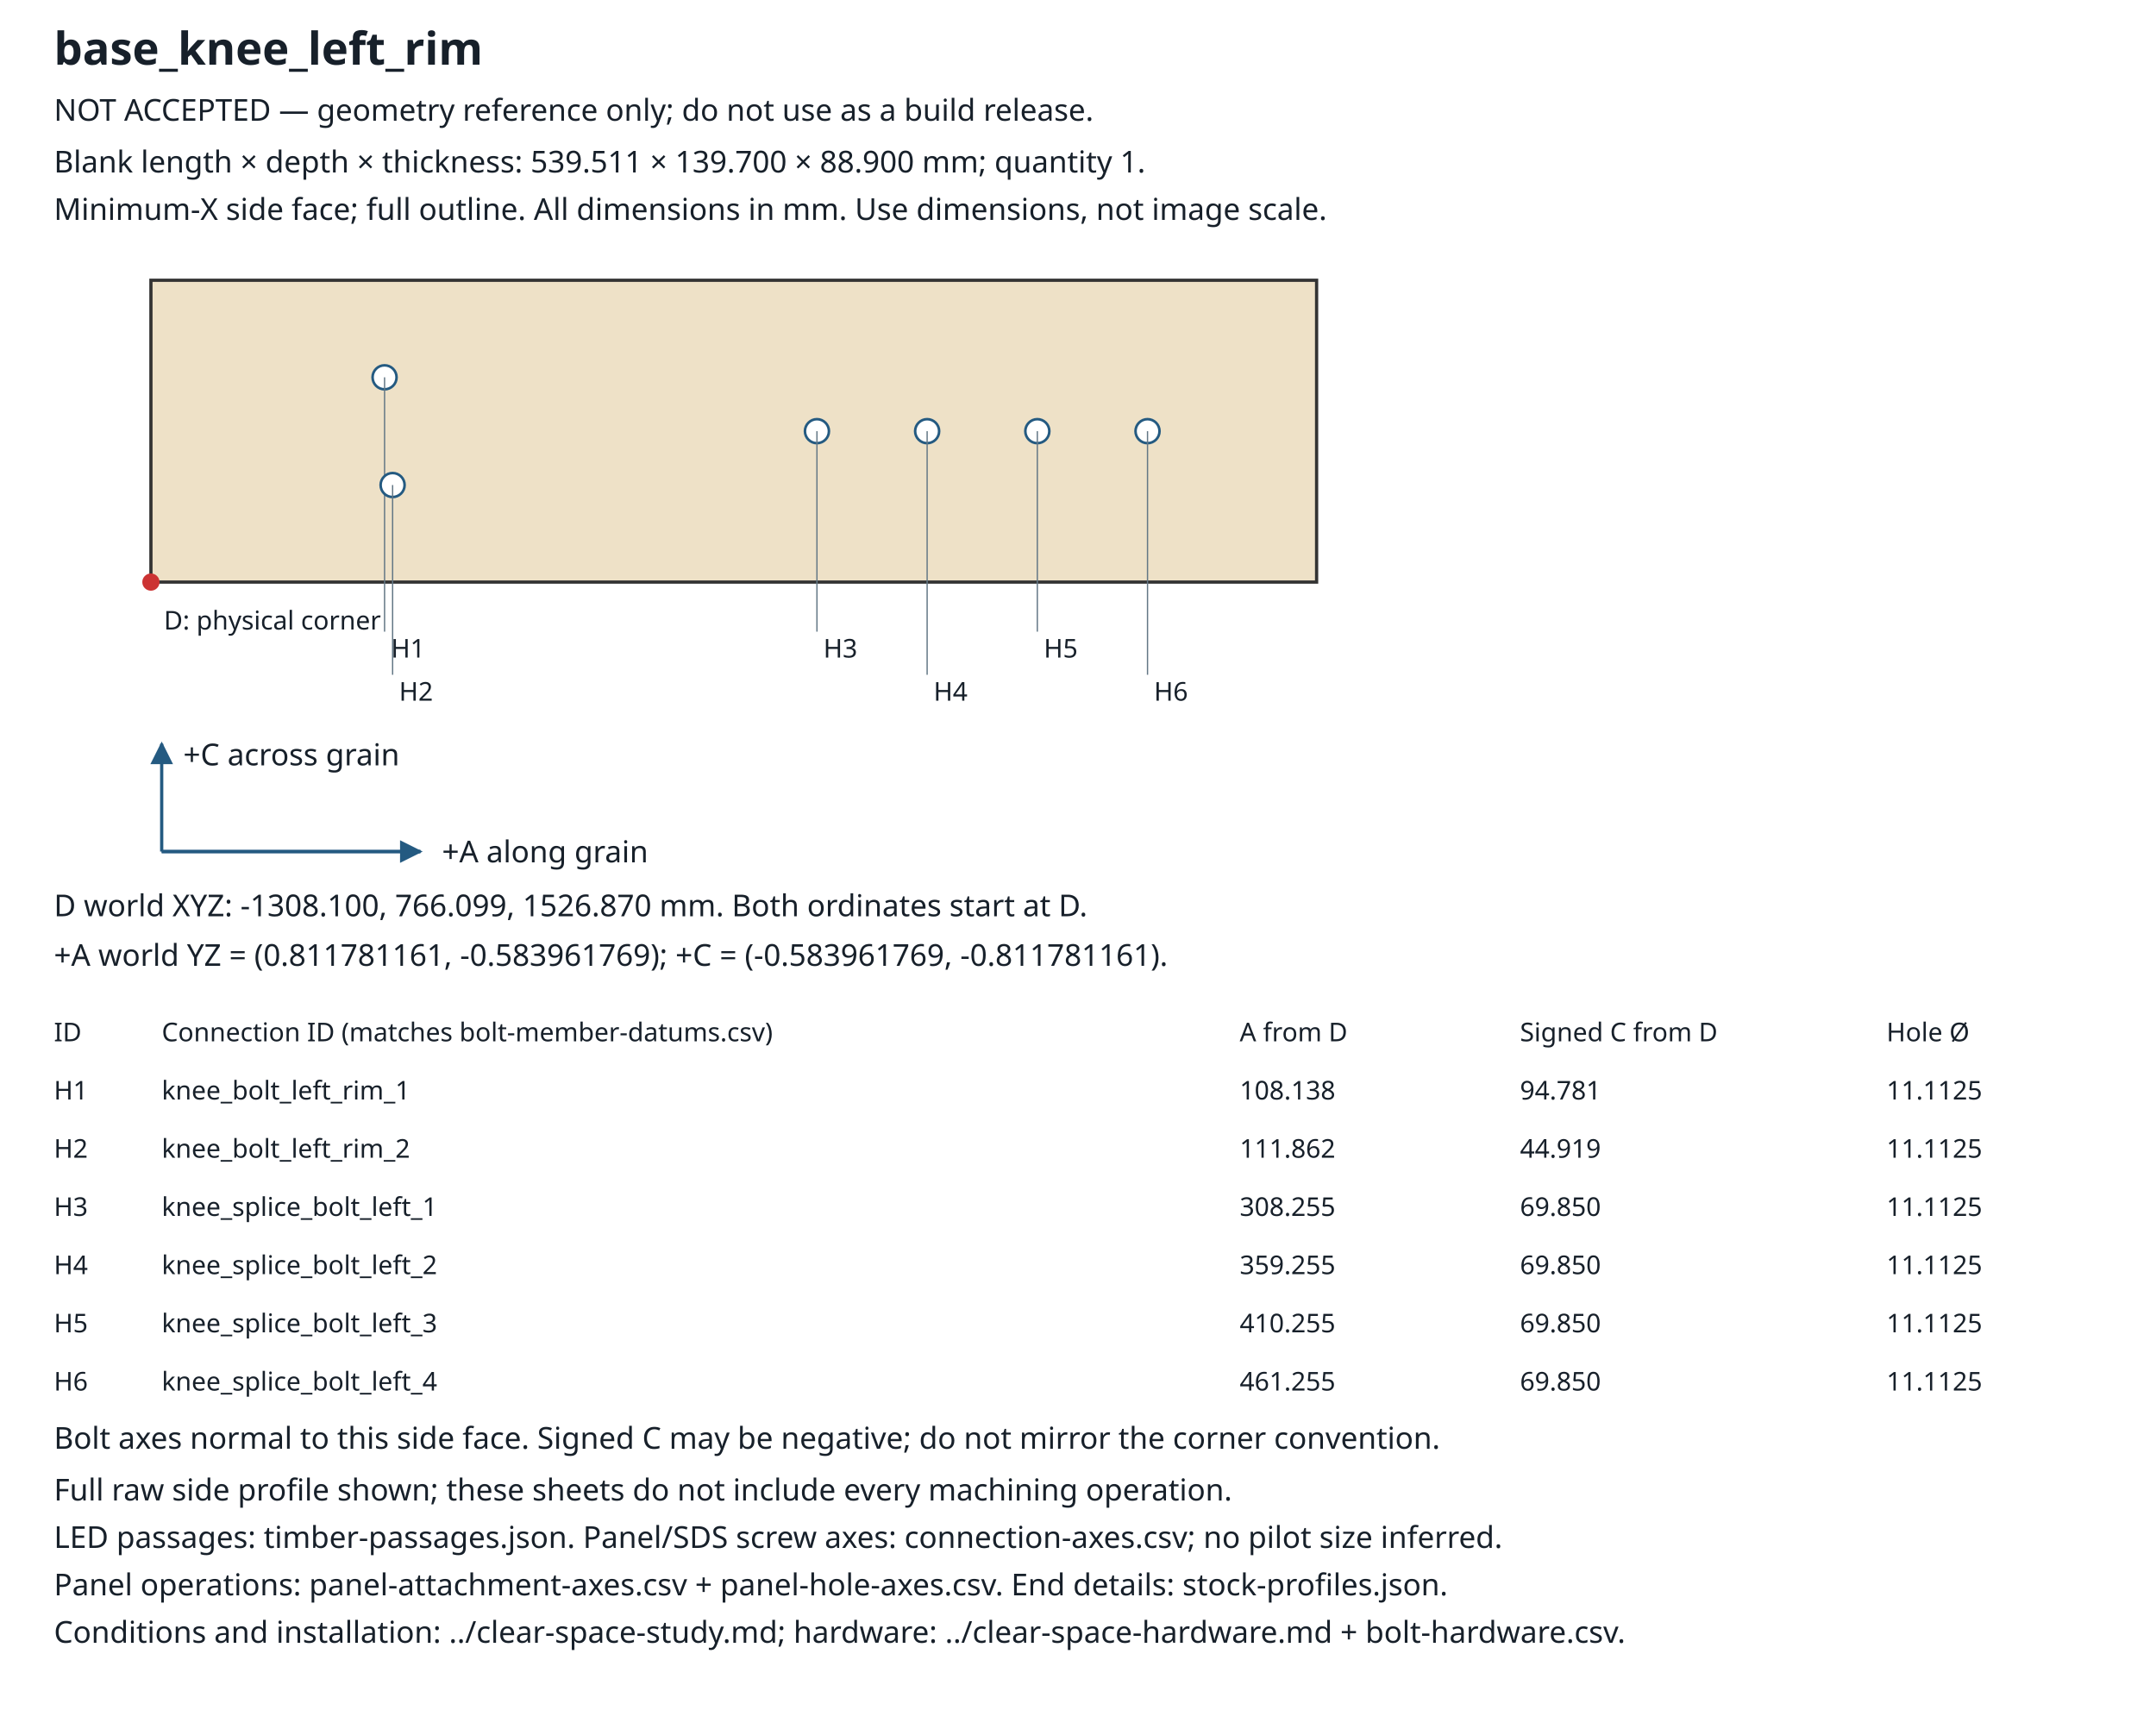
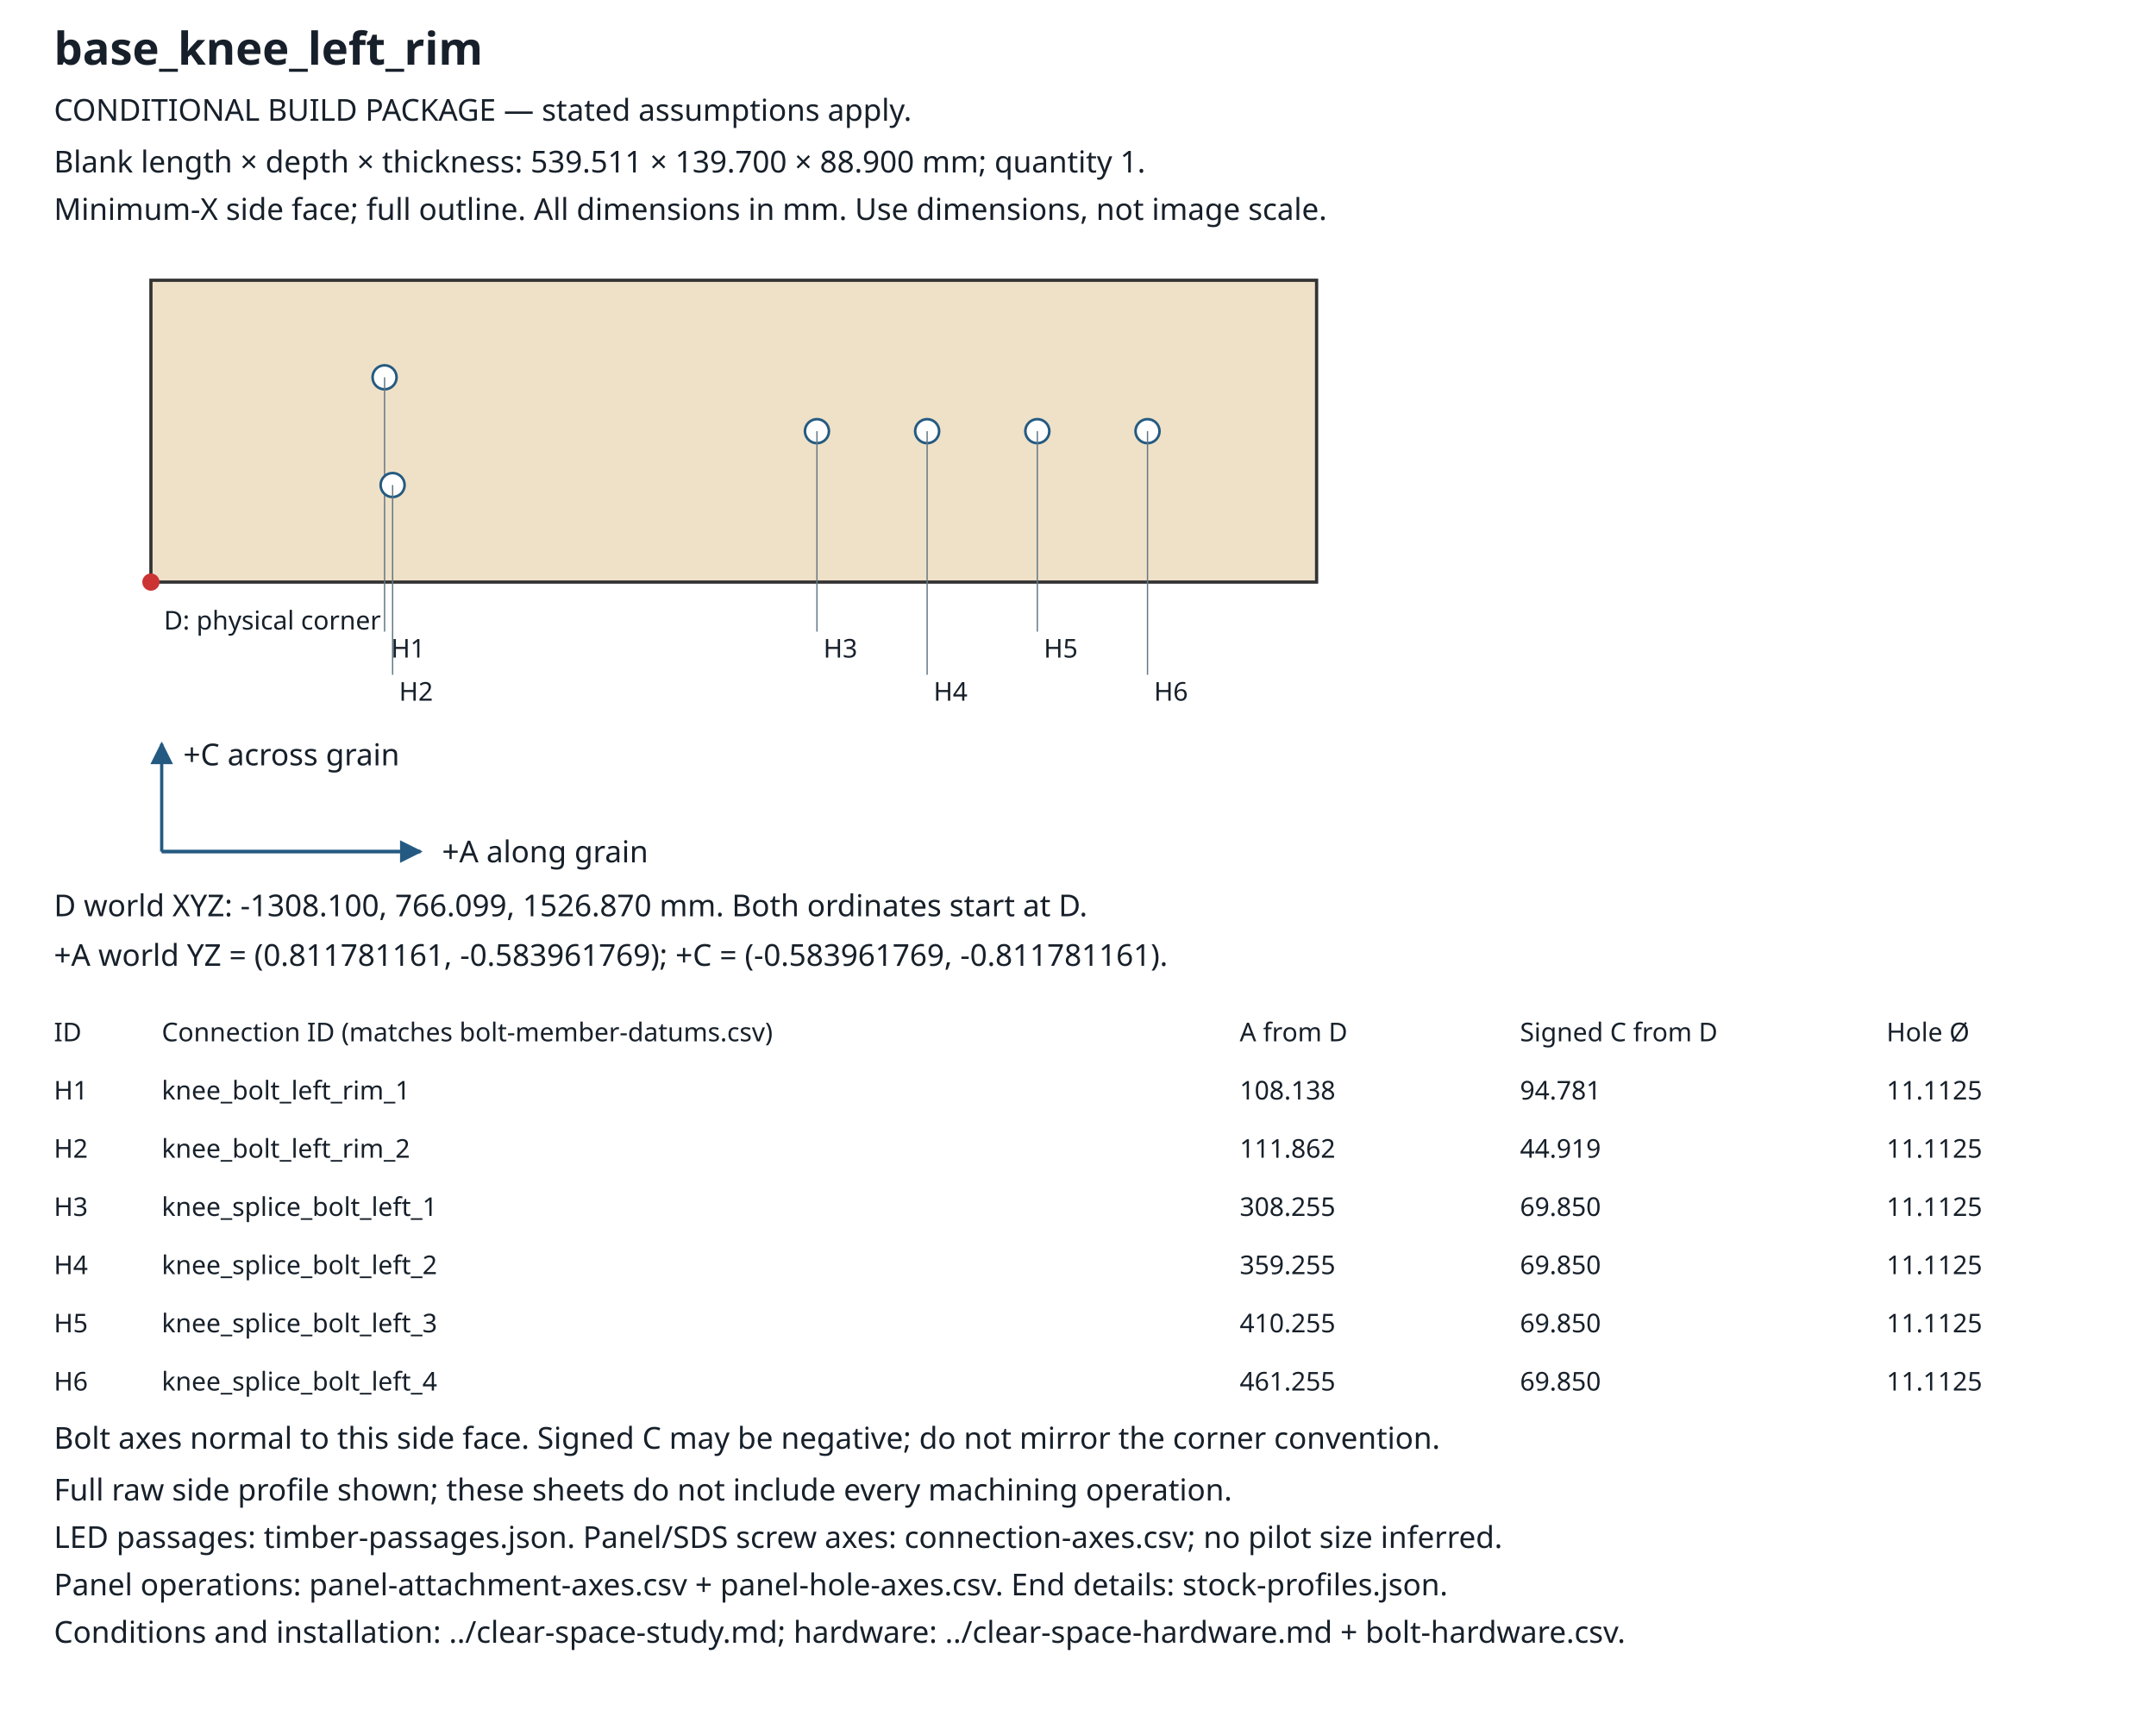
<svg xmlns="http://www.w3.org/2000/svg" width="1000" height="802" viewBox="0 0 1000 802">
  <rect width="100%" height="100%" fill="white" />
  <style>text{font-family:sans-serif;fill:#17202a;font-size:14px}.small{font-size:12px}.title{font-size:21px;font-weight:bold}</style>
  <defs>
    <marker id="arrow" viewBox="0 0 10 10" refX="9" refY="5" markerWidth="7" markerHeight="7" orient="auto-start-reverse">
      <path d="M0 0L10 5L0 10z" fill="#245a81" />
    </marker>
  </defs>
  <text x="25" y="30" class="title">base_knee_left_rim</text>
-   <text x="25" y="56" class="">NOT ACCEPTED — geometry reference only; do not use as a build release.</text>
+   <text x="25" y="56" class="">CONDITIONAL BUILD PACKAGE — stated assumptions apply.</text>
  <text x="25" y="80" class="">Blank length × depth × thickness: 539.511 × 139.700 × 88.900 mm; quantity 1.</text>
  <text x="25" y="102" class="">Minimum-X side face; full outline. All dimensions in mm. Use dimensions, not image scale.</text>
  <polygon points="70.000,270.000 610.670,270.000 610.670,130.000 70.000,130.000" fill="#eee1c7" stroke="#333" stroke-width="1.5" />
  <circle cx="70.0" cy="270.0" r="4" fill="#c33" />
  <text x="76.0" y="292.0" class="small">D: physical corner</text>
  <circle cx="178.371" cy="175.016" r="5.568" fill="white" stroke="#245a81" stroke-width="1.2" />
  <line x1="178.371" y1="175.016" x2="178.371" y2="293" stroke="#637785" stroke-width=".6" />
  <text x="181.371" y="305" class="small">H1</text>
  <circle cx="182.102" cy="224.984" r="5.568" fill="white" stroke="#245a81" stroke-width="1.2" />
  <line x1="182.102" y1="224.984" x2="182.102" y2="313" stroke="#637785" stroke-width=".6" />
  <text x="185.102" y="325" class="small">H2</text>
  <circle cx="378.917" cy="200.0" r="5.568" fill="white" stroke="#245a81" stroke-width="1.2" />
  <line x1="378.917" y1="200.0" x2="378.917" y2="293" stroke="#637785" stroke-width=".6" />
  <text x="381.917" y="305" class="small">H3</text>
  <circle cx="430.027" cy="200" r="5.568" fill="white" stroke="#245a81" stroke-width="1.2" />
  <line x1="430.027" y1="200" x2="430.027" y2="313" stroke="#637785" stroke-width=".6" />
  <text x="433.027" y="325" class="small">H4</text>
  <circle cx="481.136" cy="200" r="5.568" fill="white" stroke="#245a81" stroke-width="1.2" />
  <line x1="481.136" y1="200" x2="481.136" y2="293" stroke="#637785" stroke-width=".6" />
  <text x="484.136" y="305" class="small">H5</text>
  <circle cx="532.246" cy="200" r="5.568" fill="white" stroke="#245a81" stroke-width="1.2" />
  <line x1="532.246" y1="200" x2="532.246" y2="313" stroke="#637785" stroke-width=".6" />
  <text x="535.246" y="325" class="small">H6</text>
  <path d="M75 395H195M75 395V345" fill="none" stroke="#245a81" stroke-width="1.5" marker-end="url(#arrow)" />
  <path d="M75 395H195" fill="none" stroke="#245a81" stroke-width="1.5" marker-end="url(#arrow)" />
  <text x="205" y="400" class="">+A along grain</text>
  <text x="85" y="355" class="">+C across grain</text>
  <text x="25" y="425" class="">D world XYZ: -1308.100, 766.099, 1526.870 mm. Both ordinates start at D.</text>
  <text x="25" y="448" class="">+A world YZ = (0.811781161, -0.583961769); +C = (-0.583961769, -0.811781161).</text>
  <text x="25" y="483" class="small">ID</text>
  <text x="75" y="483" class="small">Connection ID (matches bolt-member-datums.csv)</text>
  <text x="575" y="483" class="small">A from D</text>
  <text x="705" y="483" class="small">Signed C from D</text>
  <text x="875" y="483" class="small">Hole Ø</text>
  <text x="25" y="510" class="small">H1</text>
  <text x="75" y="510" class="small">knee_bolt_left_rim_1</text>
  <text x="575" y="510" class="small">108.138</text>
  <text x="705" y="510" class="small">94.781</text>
  <text x="875" y="510" class="small">11.1125</text>
  <text x="25" y="537" class="small">H2</text>
  <text x="75" y="537" class="small">knee_bolt_left_rim_2</text>
  <text x="575" y="537" class="small">111.862</text>
  <text x="705" y="537" class="small">44.919</text>
  <text x="875" y="537" class="small">11.1125</text>
  <text x="25" y="564" class="small">H3</text>
  <text x="75" y="564" class="small">knee_splice_bolt_left_1</text>
  <text x="575" y="564" class="small">308.255</text>
  <text x="705" y="564" class="small">69.850</text>
  <text x="875" y="564" class="small">11.1125</text>
  <text x="25" y="591" class="small">H4</text>
  <text x="75" y="591" class="small">knee_splice_bolt_left_2</text>
  <text x="575" y="591" class="small">359.255</text>
  <text x="705" y="591" class="small">69.850</text>
  <text x="875" y="591" class="small">11.1125</text>
  <text x="25" y="618" class="small">H5</text>
  <text x="75" y="618" class="small">knee_splice_bolt_left_3</text>
  <text x="575" y="618" class="small">410.255</text>
  <text x="705" y="618" class="small">69.850</text>
  <text x="875" y="618" class="small">11.1125</text>
  <text x="25" y="645" class="small">H6</text>
  <text x="75" y="645" class="small">knee_splice_bolt_left_4</text>
  <text x="575" y="645" class="small">461.255</text>
  <text x="705" y="645" class="small">69.850</text>
  <text x="875" y="645" class="small">11.1125</text>
  <text x="25" y="672" class="">Bolt axes normal to this side face. Signed C may be negative; do not mirror the corner convention.</text>
  <text x="25" y="696" class="">Full raw side profile shown; these sheets do not include every machining operation.</text>
  <text x="25" y="718" class="">LED passages: timber-passages.json. Panel/SDS screw axes: connection-axes.csv; no pilot size inferred.</text>
  <text x="25" y="740" class="">Panel operations: panel-attachment-axes.csv + panel-hole-axes.csv. End details: stock-profiles.json.</text>
  <text x="25" y="762" class="">Conditions and installation: ../clear-space-study.md; hardware: ../clear-space-hardware.md + bolt-hardware.csv.</text>
</svg>
